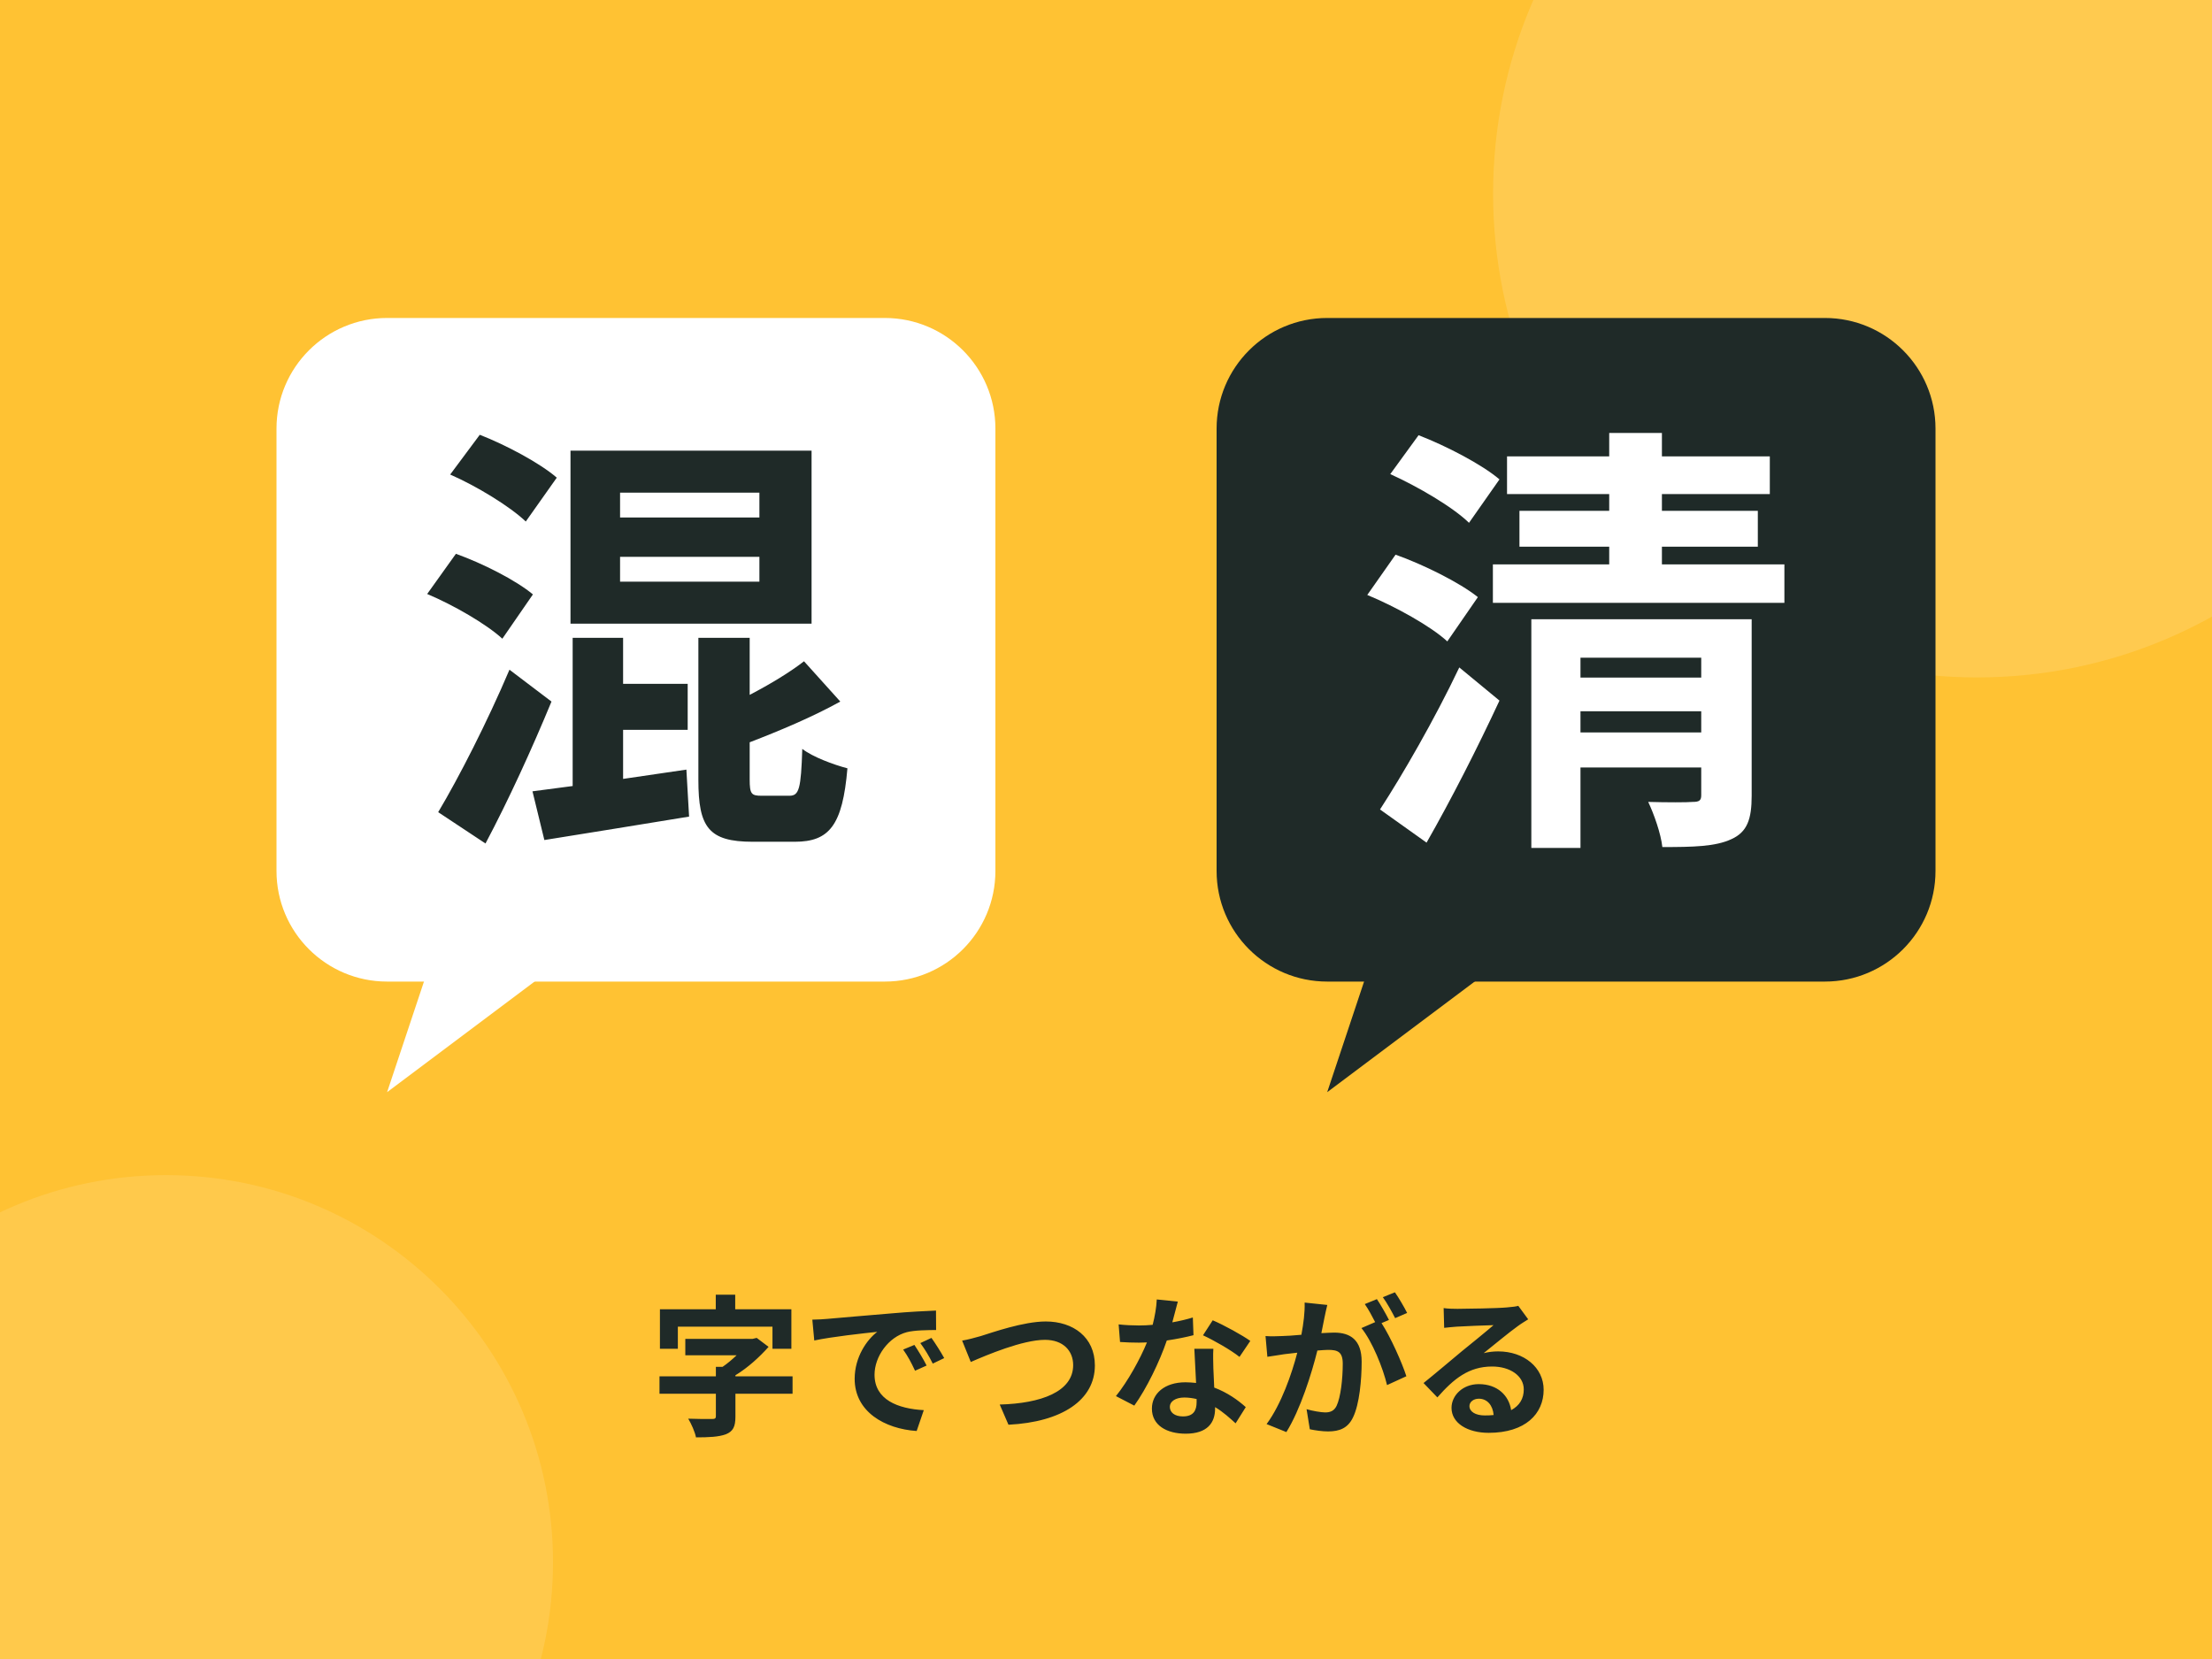
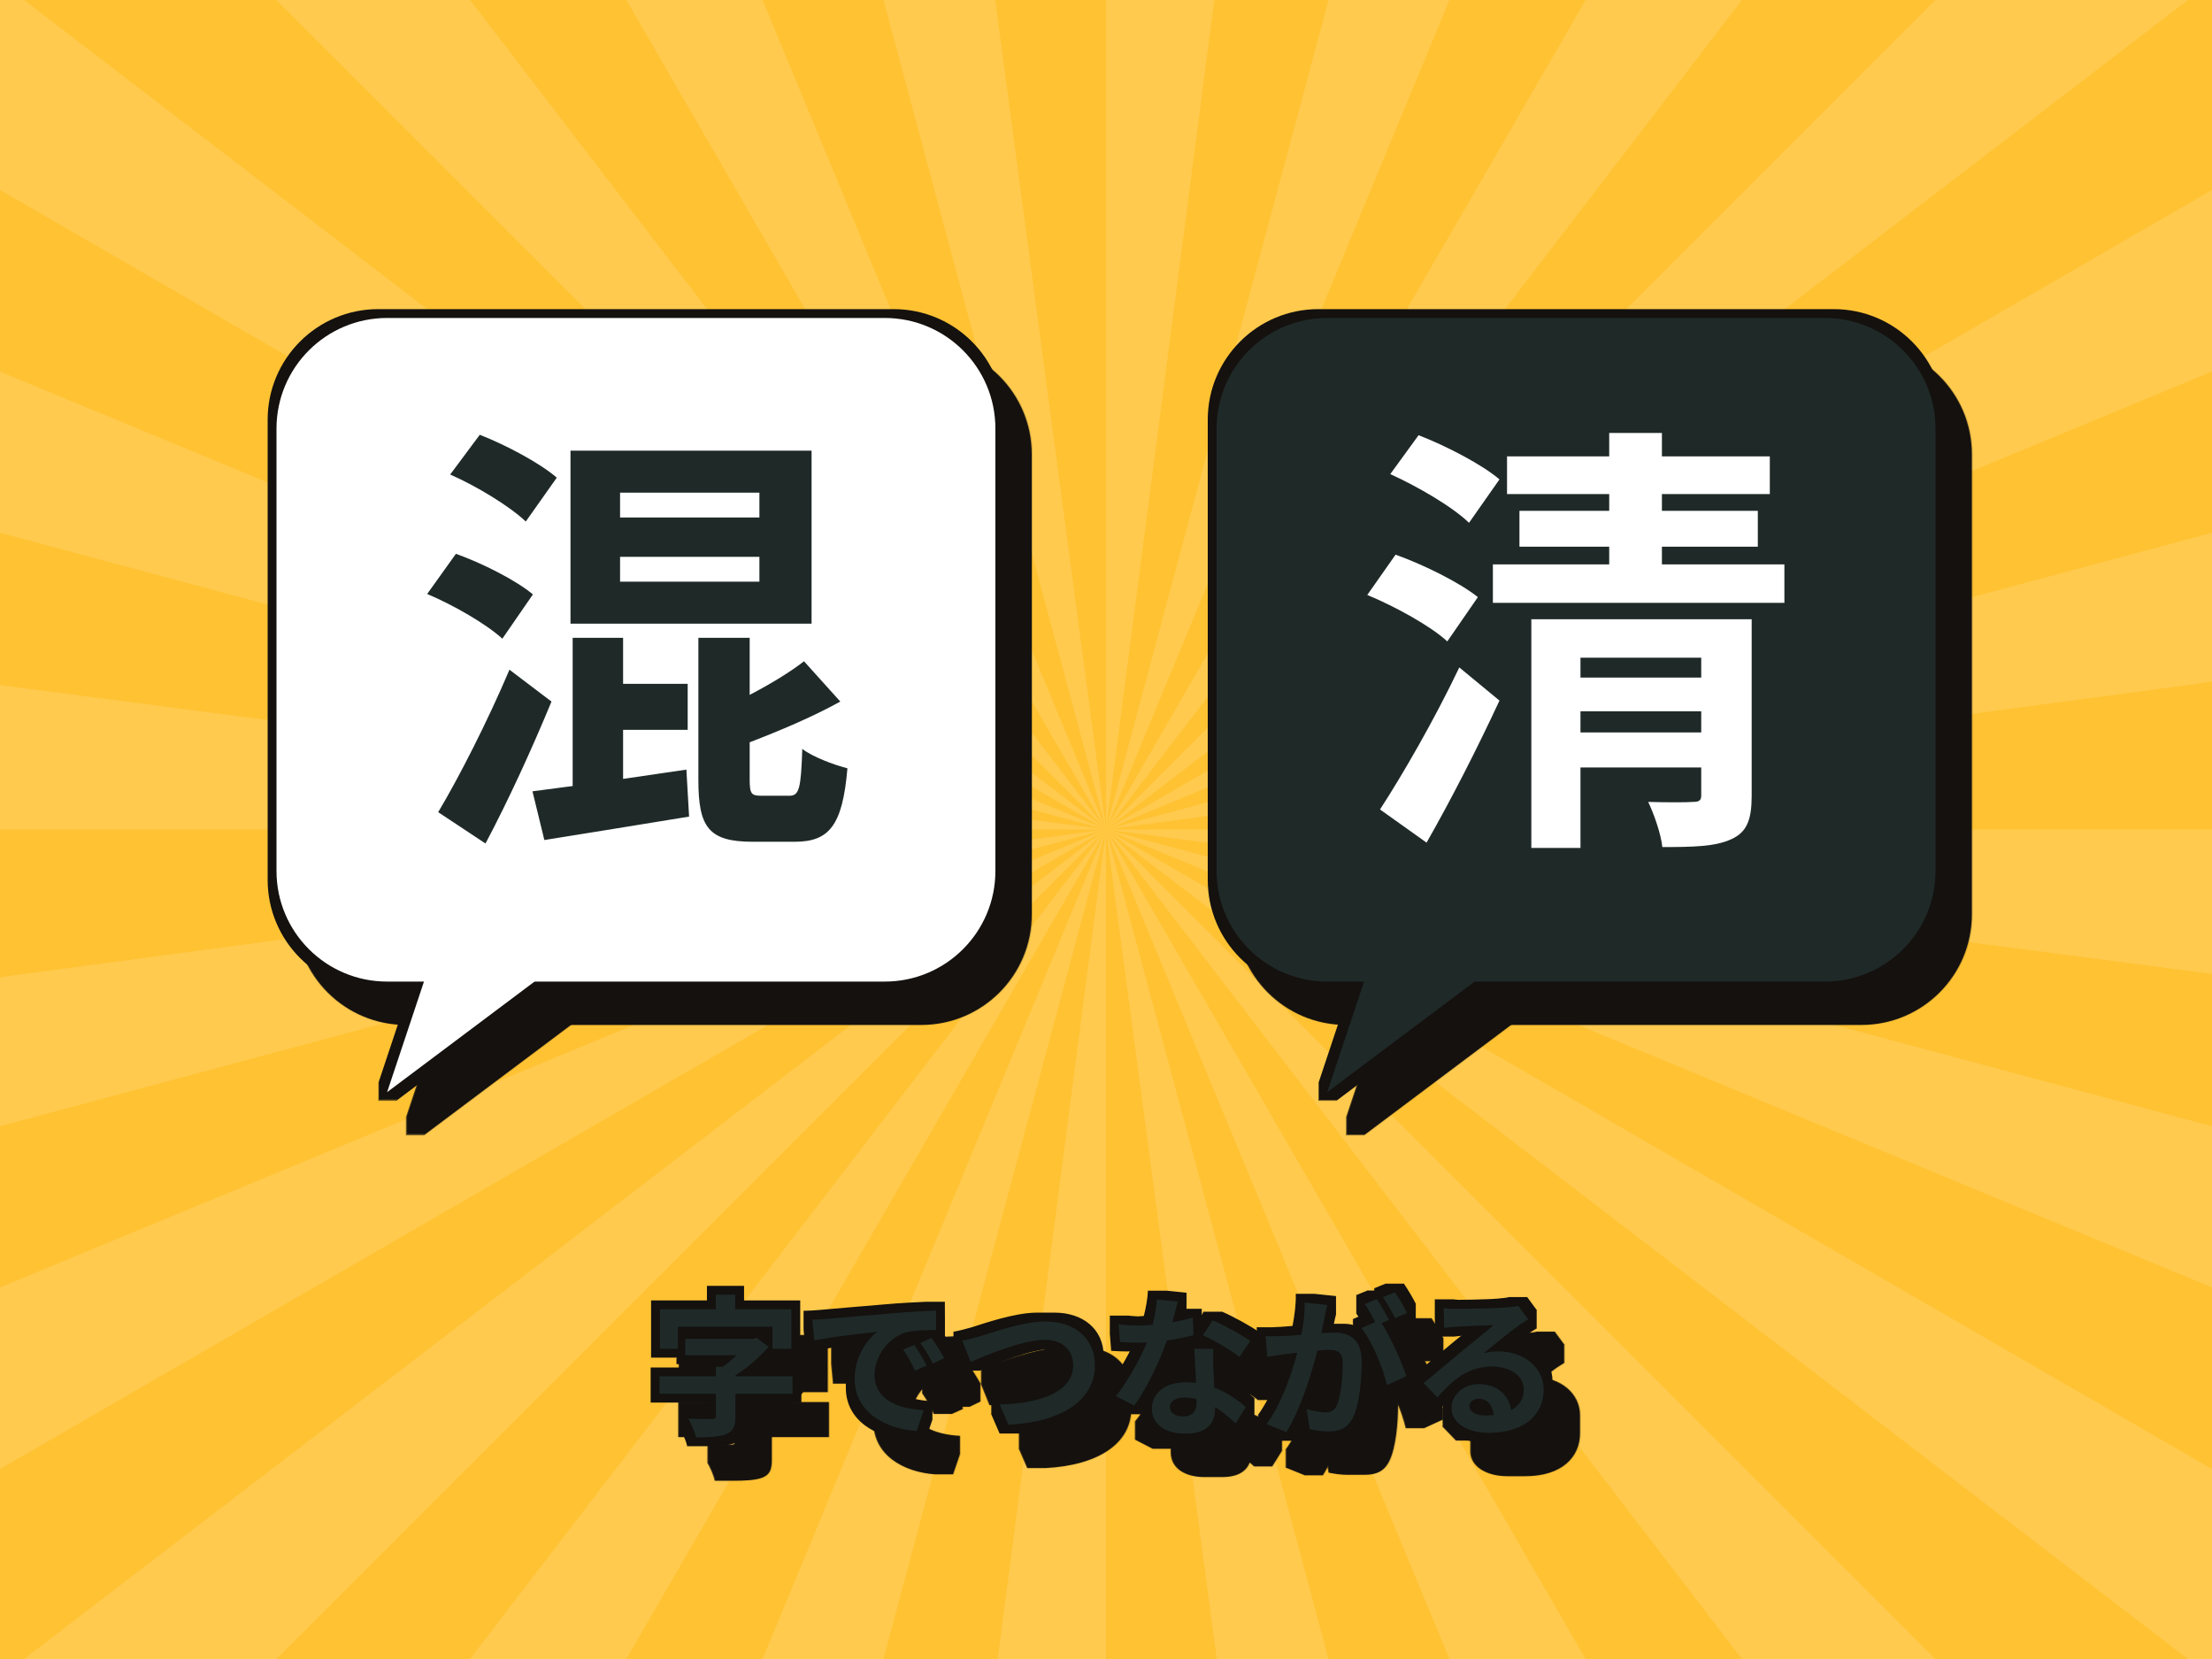
<svg xmlns="http://www.w3.org/2000/svg" viewBox="0 0 320 240" width="320" height="240">
+   <defs>
+     <filter id="st" x="-8%" y="-8%" width="116%" height="116%" color-interpolation-filters="sRGB">
+       <feMorphology in="SourceAlpha" operator="dilate" radius="3.2" result="d" />
+       <feFlood flood-color="#14110F" />
+       <feComposite in2="d" operator="in" result="o" />
+       <feOffset in="o" dx="4" dy="5" result="s" />
+       <feMerge>
+         <feMergeNode in="s" />
+         <feMergeNode in="o" />
+         <feMergeNode in="SourceGraphic" />
+       </feMerge>
+     </filter>
+   </defs>
  <rect width="320" height="240" fill="#FFC233" />
-   <circle cx="286" cy="28" r="70" fill="#ffffff" opacity=".14" />
-   <circle cx="24" cy="226" r="56" fill="#ffffff" opacity=".12" />
-   <rect x="40" y="46" width="104" height="96" rx="16" fill="#fff" />
-   <path d="M62 140 L56 158 L80 140 Z" fill="#fff" />
-   <text x="92.0" y="117.04" text-anchor="middle" font-size="64" font-weight="900" fill="#1F2A28" font-family="Hiragino Sans, Noto Sans JP, Yu Gothic, Meiryo, sans-serif">混</text>
-   <rect x="176" y="46" width="104" height="96" rx="16" fill="#1F2A28" />
-   <path d="M198 140 L192 158 L216 140 Z" fill="#1F2A28" />
-   <text x="228.0" y="117.04" text-anchor="middle" font-size="64" font-weight="900" fill="#fff" font-family="Hiragino Sans, Noto Sans JP, Yu Gothic, Meiryo, sans-serif">清</text>
-   <text x="160" y="206" text-anchor="middle" font-size="22" font-weight="900" fill="#1F2A28" font-family="Hiragino Sans, Noto Sans JP, Yu Gothic, Meiryo, sans-serif">字でつながる</text>
+   <g fill="#ffffff" opacity=".13">
+     <path d="M160 120 L500 120 L497 164 Z" />
+     <path d="M160 120 L488 208 L474 250 Z" />
+     <path d="M160 120 L454 290 L430 327 Z" />
+     <path d="M160 120 L400 360 L367 390 Z" />
+     <path d="M160 120 L330 414 L290 434 Z" />
+     <path d="M160 120 L248 448 L205 457 Z" />
+     <path d="M160 120 L160 460 L116 457 Z" />
+     <path d="M160 120 L72 448 L30 434 Z" />
+     <path d="M160 120 L-10 414 L-47 390 Z" />
+     <path d="M160 120 L-80 360 L-110 327 Z" />
+     <path d="M160 120 L-134 290 L-154 250 Z" />
+     <path d="M160 120 L-168 208 L-177 165 Z" />
+     <path d="M160 120 L-180 120 L-177 76 Z" />
+     <path d="M160 120 L-168 32 L-154 -10 Z" />
+     <path d="M160 120 L-134 -50 L-110 -87 Z" />
+     <path d="M160 120 L-80 -120 L-47 -150 Z" />
+     <path d="M160 120 L-10 -174 L30 -194 Z" />
+     <path d="M160 120 L72 -208 L115 -217 Z" />
+     <path d="M160 120 L160 -220 L204 -217 Z" />
+     <path d="M160 120 L248 -208 L290 -194 Z" />
+     <path d="M160 120 L330 -174 L367 -150 Z" />
+     <path d="M160 120 L400 -120 L430 -87 Z" />
+     <path d="M160 120 L454 -50 L474 -10 Z" />
+     <path d="M160 120 L488 32 L497 75 Z" />
+   </g>
+   <g filter="url(#st)">
+     <rect x="40" y="46" width="104" height="96" rx="16" fill="#fff" />
+     <path d="M62 140 L56 158 L80 140 Z" fill="#fff" />
+     <text x="92.0" y="117.04" text-anchor="middle" font-size="64" font-weight="900" fill="#1F2A28" font-family="Hiragino Sans, Noto Sans JP, Yu Gothic, Meiryo, sans-serif">混</text>
+     <rect x="176" y="46" width="104" height="96" rx="16" fill="#1F2A28" />
+     <path d="M198 140 L192 158 L216 140 Z" fill="#1F2A28" />
+     <text x="228.0" y="117.04" text-anchor="middle" font-size="64" font-weight="900" fill="#fff" font-family="Hiragino Sans, Noto Sans JP, Yu Gothic, Meiryo, sans-serif">清</text>
+     <text x="160" y="206" text-anchor="middle" font-size="22" font-weight="900" fill="#1F2A28" font-family="Hiragino Sans, Noto Sans JP, Yu Gothic, Meiryo, sans-serif">字でつながる</text>
+   </g>
</svg>
